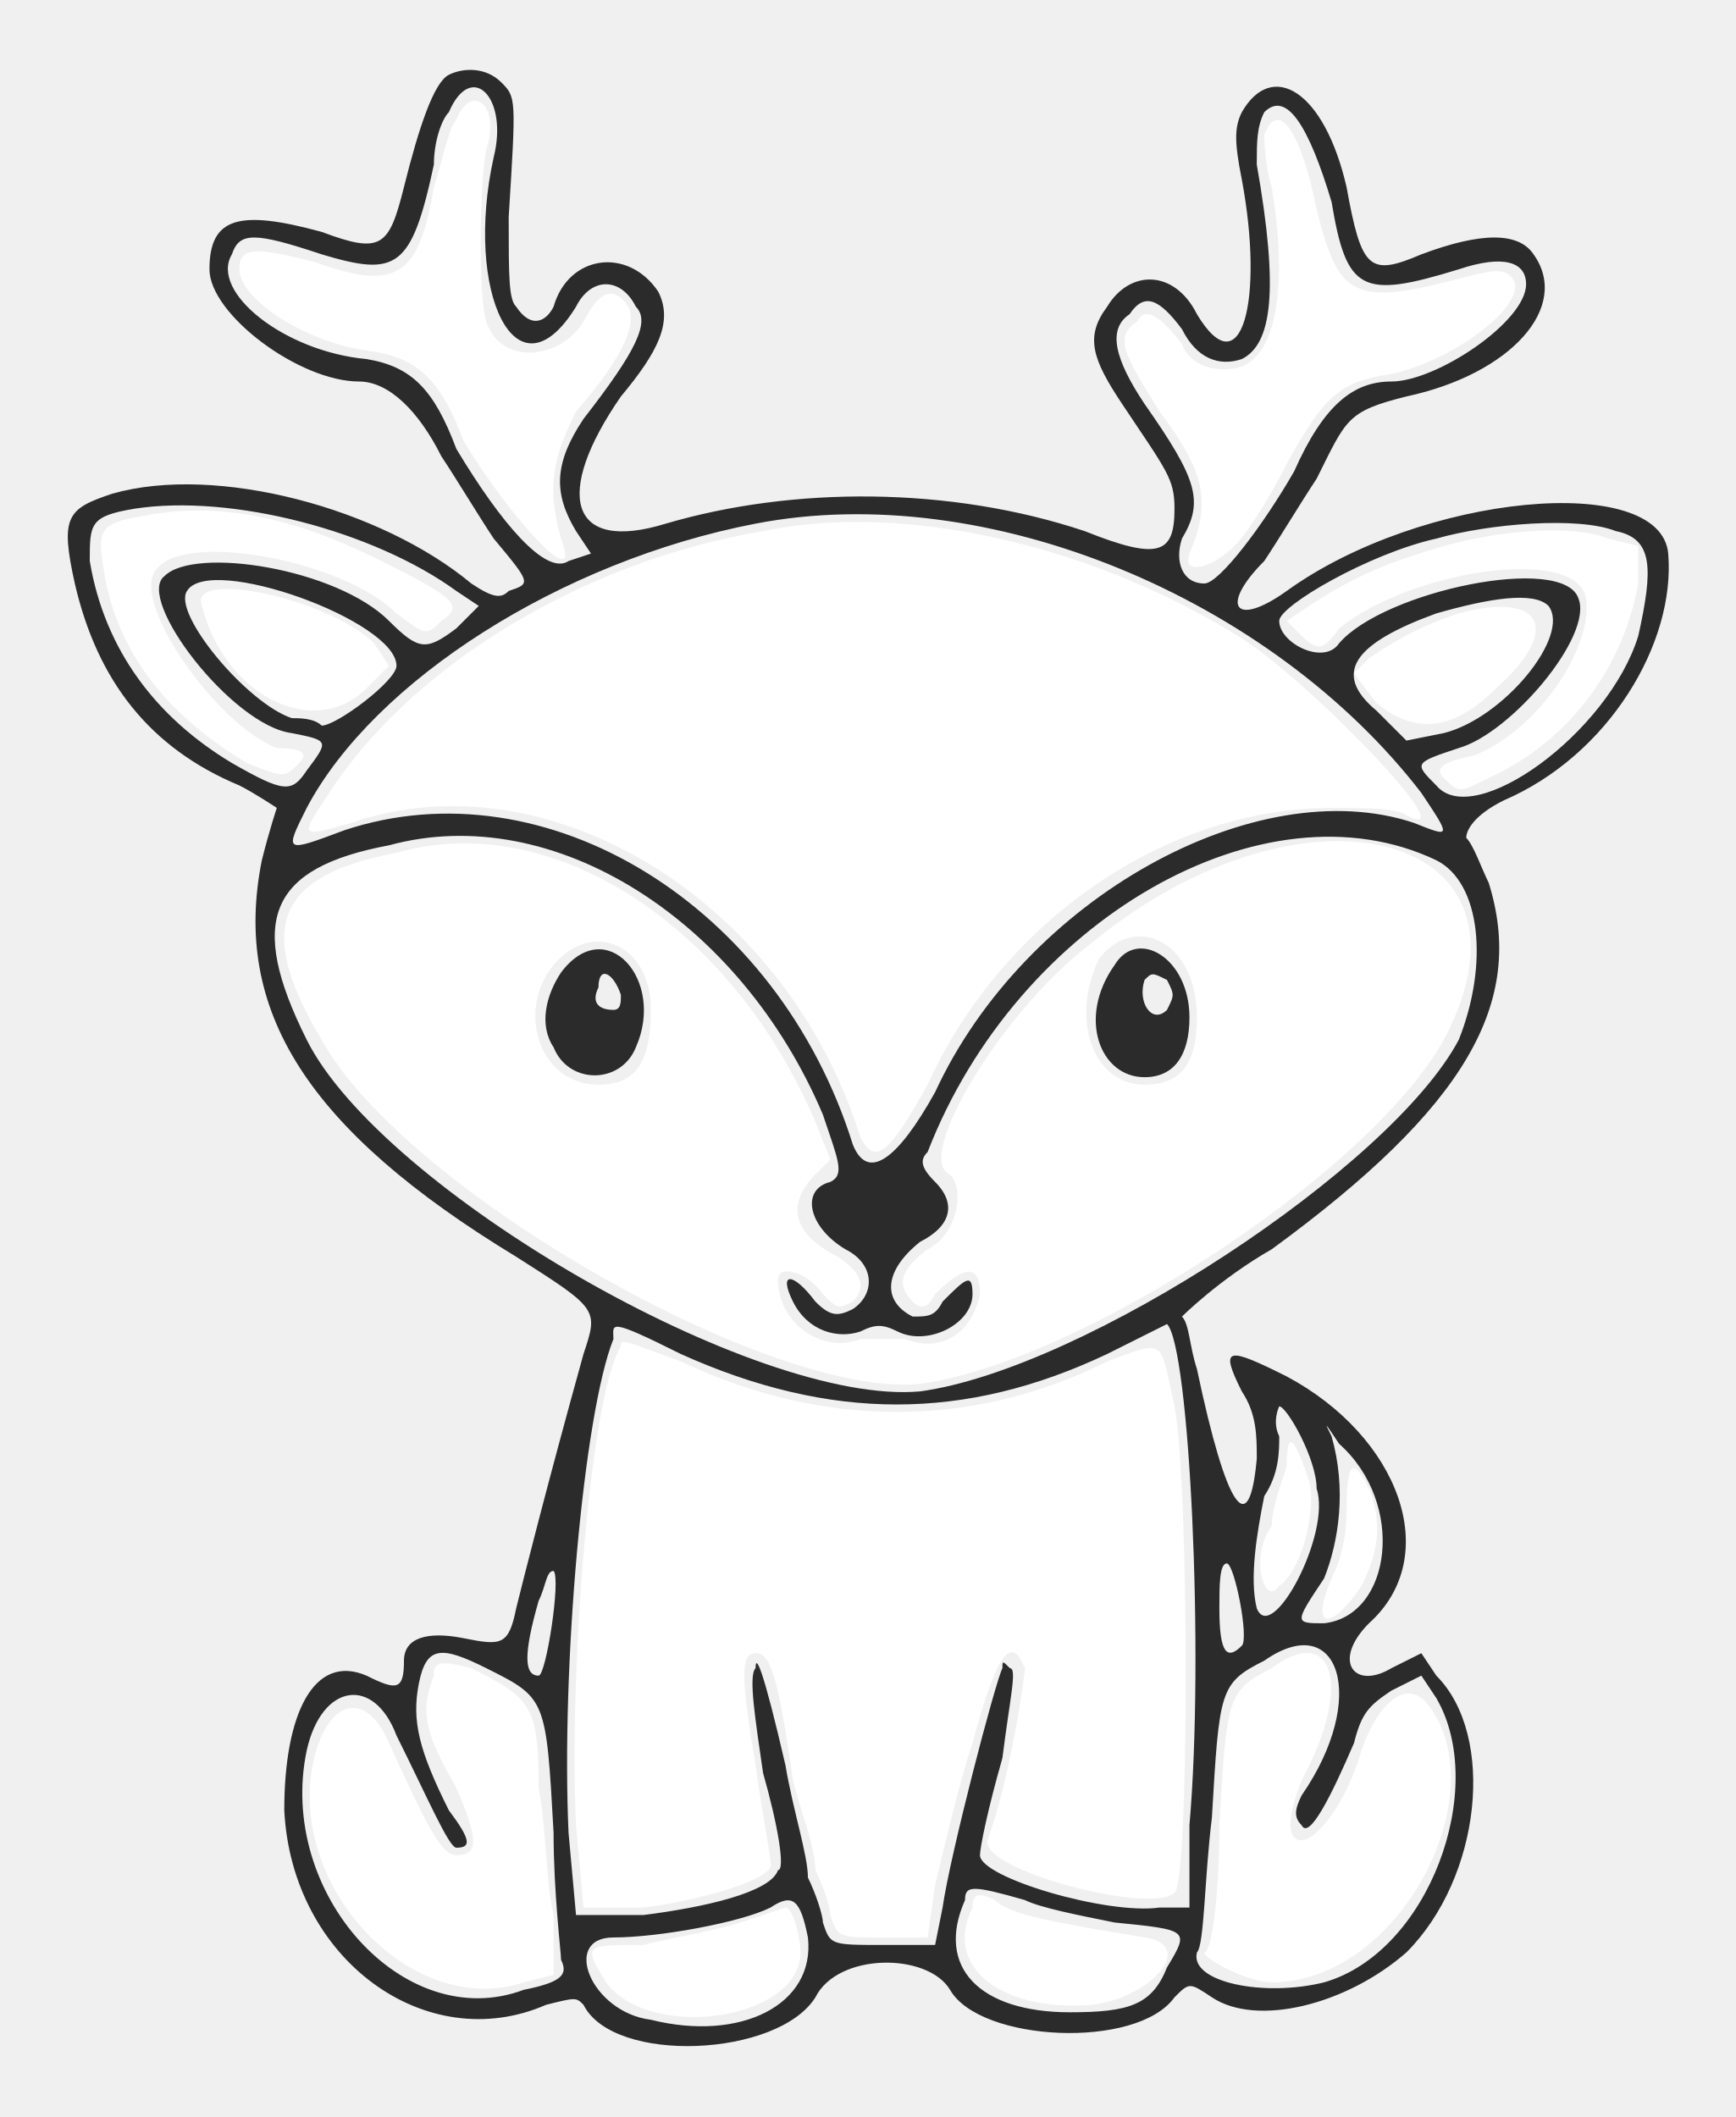
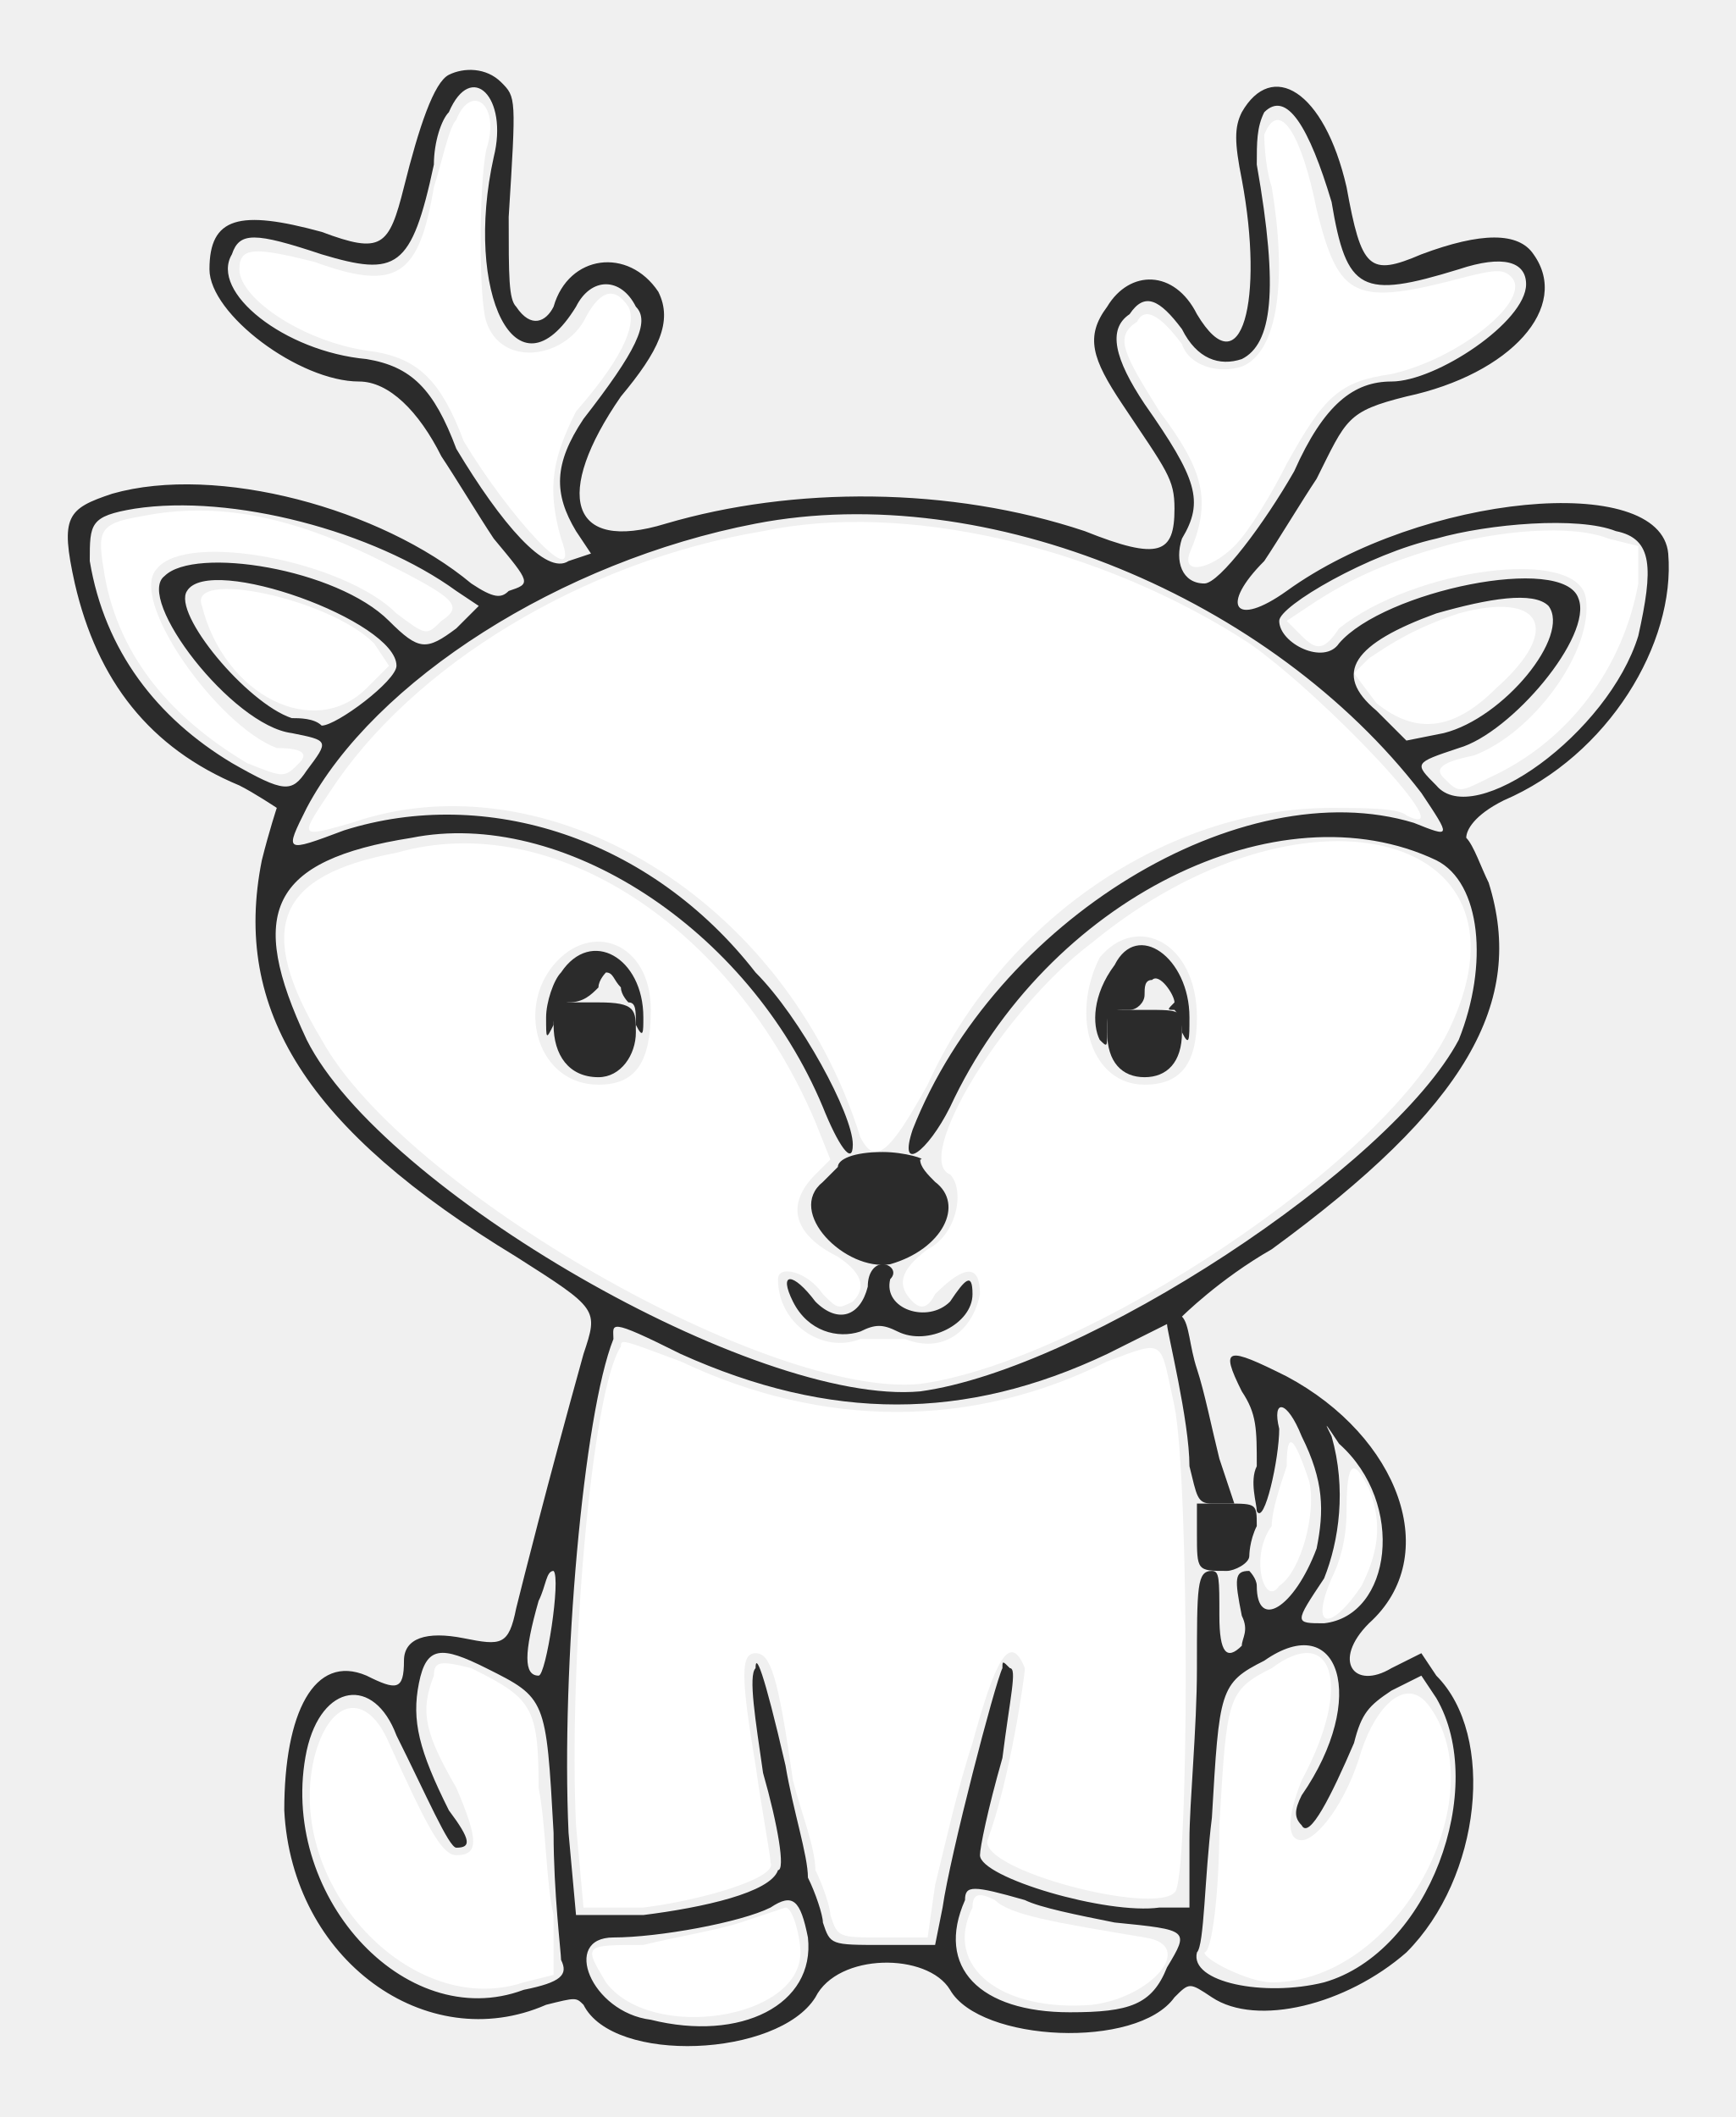
<svg xmlns="http://www.w3.org/2000/svg" viewBox="0 0 232 283">
  <g class="regions">
    <path class="region" fill="#ffffff" fill-rule="evenodd" d="M 61 16 C 60 17, 59 22, 58 25 C 56 37, 53 39, 42 35 C 34 33, 32 33, 32 36 C 32 40, 41 46, 50 47 C 56 48, 59 51, 62 59 C 68 69, 78 80, 75 72 C 73 65, 74 61, 77 55 C 84 47, 85 43, 84 41 C 82 38, 80 39, 78 43 C 75 48, 67 49, 65 43 C 64 40, 64 25, 65 20 C 67 14, 63 11, 61 16" />
    <path class="region" fill="#ffffff" fill-rule="evenodd" d="M 169 18 C 169 18, 169 22, 170 25 C 172 37, 171 47, 166 49 C 163 50, 159 49, 158 46 C 155 42, 153 41, 152 43 C 149 45, 150 47, 155 55 C 161 63, 162 67, 159 74 C 158 77, 162 76, 165 73 C 167 71, 170 66, 172 62 C 177 53, 179 51, 186 50 C 195 48, 205 40, 202 37 C 201 36, 200 36, 196 37 C 181 41, 179 40, 176 28 C 174 18, 171 13, 169 18" />
    <path class="region" fill="#ffffff" fill-rule="evenodd" d="M 19 69 C 13 70, 13 71, 14 77 C 16 88, 23 96, 33 102 C 38 104, 38 104, 40 102 C 41 101, 41 100, 37 100 C 29 97, 17 80, 21 76 C 25 71, 46 75, 53 82 C 57 85, 57 85, 59 83 C 62 81, 61 80, 51 75 C 39 69, 29 67, 19 69" />
    <path class="region" fill="#ffffff" fill-rule="evenodd" d="M 102 71 C 78 75, 55 89, 44 106 C 40 112, 40 112, 47 110 C 73 101, 105 120, 115 152 C 117 156, 119 154, 124 145 C 134 123, 156 108, 178 108 C 182 108, 187 108, 188 109 C 196 113, 177 93, 167 86 C 147 73, 121 67, 102 71" />
    <path class="region" fill="#ffffff" fill-rule="evenodd" d="M 193 73 C 186 75, 181 77, 175 81 L 172 83 174 85 C 176 87, 177 87, 179 84 C 189 76, 211 73, 212 80 C 213 87, 205 98, 197 101 C 192 102, 192 103, 193 104 C 195 106, 195 106, 199 104 C 210 99, 217 89, 219 78 L 219 73 215 72 C 210 70, 200 71, 193 73" />
    <path class="region" fill="#ffffff" fill-rule="evenodd" d="M 27 81 C 30 93, 42 99, 49 92 L 52 89 50 86 C 44 80, 25 76, 27 81" />
    <path class="region" fill="#ffffff" fill-rule="evenodd" d="M 195 82 C 189 84, 186 86, 183 88 L 181 90 184 94 C 189 98, 194 98, 200 92 C 209 84, 206 79, 195 82" />
    <path class="region" fill="#ffffff" fill-rule="evenodd" d="M 53 114 C 37 117, 34 124, 43 139 C 54 159, 103 187, 123 185 C 145 182, 186 155, 194 137 C 206 111, 174 103, 146 126 C 134 135, 122 155, 127 157 C 129 159, 128 165, 124 167 C 120 170, 120 172, 122 174 C 123 175, 124 175, 125 173 C 129 169, 131 169, 131 173 C 130 178, 126 181, 121 179 C 119 179, 116 179, 115 179 C 110 181, 104 177, 104 171 C 104 169, 108 170, 110 173 C 112 175, 112 175, 114 174 C 116 172, 115 170, 112 168 C 106 165, 105 161, 109 157 L 111 155 109 150 C 98 124, 74 108, 53 114 M 74 129 C 69 135, 72 145, 80 145 C 85 145, 87 142, 87 135 C 87 126, 79 123, 74 129 M 147 128 C 143 136, 146 145, 153 145 C 158 145, 160 142, 160 136 C 160 126, 152 122, 147 128" />
    <path class="region" fill="#ffffff" fill-rule="evenodd" d="M 83 180 C 79 186, 76 223, 77 244 L 78 255 86 255 C 94 254, 104 251, 103 249 C 103 248, 102 243, 101 236 C 99 224, 99 221, 101 221 C 103 221, 104 224, 106 238 C 107 242, 109 247, 109 250 C 110 252, 111 255, 111 256 C 112 259, 112 259, 118 259 L 124 259 125 252 C 126 248, 128 239, 130 233 C 133 222, 135 218, 137 223 C 137 224, 135 238, 132 246 C 131 250, 154 256, 157 253 C 159 252, 159 198, 157 188 C 155 179, 156 179, 148 182 C 130 191, 110 191, 91 182 C 83 179, 83 179, 83 180" />
    <path class="region" fill="#ffffff" fill-rule="evenodd" d="M 172 196 C 171 199, 170 202, 170 204 C 167 208, 169 215, 171 212 C 174 210, 176 202, 175 198 C 173 192, 172 191, 172 196" />
    <path class="region" fill="#ffffff" fill-rule="evenodd" d="M 180 202 C 180 206, 179 209, 178 211 C 175 218, 178 218, 182 212 C 184 208, 185 204, 183 199 C 181 195, 180 195, 180 202" />
    <path class="region" fill="#ffffff" fill-rule="evenodd" d="M 170 223 C 164 226, 164 227, 163 244 C 163 253, 162 261, 161 261 C 161 262, 167 265, 170 265 C 187 265, 200 240, 191 228 C 188 224, 184 228, 182 234 C 180 241, 176 246, 174 246 C 172 246, 172 243, 174 238 C 181 225, 178 217, 170 223" />
    <path class="region" fill="#ffffff" fill-rule="evenodd" d="M 58 224 C 56 229, 57 232, 61 239 C 64 246, 64 248, 61 248 C 59 248, 57 244, 52 233 C 49 226, 44 227, 42 235 C 38 252, 55 270, 70 265 L 74 264 74 256 C 73 252, 73 244, 72 239 C 72 228, 71 227, 63 223 C 59 222, 58 222, 58 224" />
    <path class="region" fill="#ffffff" fill-rule="evenodd" d="M 130 255 C 126 263, 134 269, 146 268 C 154 267, 160 260, 153 259 C 141 257, 135 256, 133 254 C 131 253, 130 253, 130 255" />
    <path class="region" fill="#ffffff" fill-rule="evenodd" d="M 99 257 C 96 258, 90 259, 86 260 C 78 260, 78 260, 81 265 C 87 273, 107 270, 107 261 C 107 259, 106 255, 105 255 C 105 255, 102 256, 99 257" />
+     <path class="region" fill="#2b2b2b" fill-rule="evenodd" d="M 74 137 C 74 141, 76 144, 80 144 C 83 144, 85 141, 85 138 C 85 135, 85 134, 80 134 L 74 134 74 137" />
+     <path class="region" fill="#2b2b2b" fill-rule="evenodd" d="M 148 138 C 148 142, 150 144, 153 144 C 156 144, 158 142, 158 138 C 158 135, 158 135, 153 135 L 148 135 148 138" />
+     <path class="region" fill="#2b2b2b" fill-rule="evenodd" d="M 112 156 C 112 156, 111 157, 110 158 C 105 162, 113 170, 119 169 C 126 167, 129 161, 125 158 C 124 157, 123 156, 123 155 C 124 155, 121 154, 118 154 C 114 154, 112 155, 112 156" />
+     <path class="region" fill="#2b2b2b" fill-rule="evenodd" d="M 160 205 C 160 210, 160 210, 164 210 C 165 210, 167 209, 167 208 C 167 208, 167 206, 168 204 C 168 201, 168 201, 164 201 L 160 201 160 205" />
  </g>
  <g class="outlines">
-     <path fill="#2b2b2b" fill-rule="evenodd" d="M 60 10 C 58 11, 56 17, 54 25 C 52 33, 51 34, 43 31 C 32 28, 28 29, 28 36 C 28 42, 40 51, 48 51 C 52 51, 56 55, 59 61 C 61 64, 64 69, 66 72 C 71 78, 71 78, 68 79 C 67 80, 66 80, 63 78 C 51 68, 29 62, 15 66 C 9 68, 8 69, 10 78 C 13 91, 20 100, 32 105 C 34 106, 37 108, 37 108 C 37 108, 36 111, 35 115 C 31 135, 41 151, 69 168 C 80 175, 80 175, 78 181 C 73 199, 70 211, 69 215 C 68 220, 67 220, 62 219 C 57 218, 54 219, 54 222 C 54 226, 53 226, 49 224 C 42 221, 38 229, 38 242 C 39 262, 57 275, 73 268 C 77 267, 77 267, 78 268 C 82 276, 104 275, 109 267 C 112 261, 124 261, 127 266 C 131 273, 152 274, 157 267 C 159 265, 159 265, 162 267 C 168 271, 180 268, 188 261 C 198 251, 200 232, 192 224 L 190 221 186 223 C 181 226, 178 222, 183 217 C 193 208, 187 192, 172 184 C 164 180, 163 180, 166 186 C 168 189, 168 192, 168 195 C 167 206, 164 202, 160 183 C 159 180, 159 177, 158 176 C 158 176, 163 171, 170 167 C 196 148, 204 134, 199 118 C 198 116, 197 113, 196 112 C 196 111, 197 109, 201 107 C 215 101, 224 86, 223 74 C 222 63, 190 66, 172 79 C 165 84, 163 81, 169 75 C 171 72, 174 67, 176 64 C 180 56, 180 55, 188 53 C 202 50, 210 41, 205 34 C 203 31, 198 31, 190 34 C 183 37, 182 36, 180 25 C 177 12, 170 8, 166 15 C 165 17, 165 19, 166 24 C 169 40, 166 52, 160 42 C 157 36, 151 36, 148 41 C 145 45, 146 48, 150 54 C 156 63, 157 64, 157 68 C 157 74, 155 75, 145 71 C 127 65, 106 65, 89 70 C 76 74, 74 66, 83 53 C 88 47, 90 43, 88 39 C 84 33, 76 34, 74 41 C 73 43, 71 44, 69 41 C 68 40, 68 37, 68 29 C 69 13, 69 13, 67 11 C 65 9, 62 9, 60 10 M 60 15 C 59 16, 58 19, 58 22 C 55 36, 53 37, 43 34 C 34 31, 32 31, 31 34 C 28 39, 38 47, 49 48 C 55 49, 58 52, 61 60 C 67 70, 73 77, 76 75 L 79 74 77 71 C 74 66, 74 62, 78 56 C 85 47, 87 43, 85 41 C 83 37, 79 37, 77 41 C 69 54, 62 39, 66 21 C 68 13, 63 8, 60 15 M 169 15 C 168 17, 168 19, 168 22 C 171 39, 170 46, 166 48 C 163 49, 160 48, 158 44 C 155 40, 153 39, 151 42 C 148 44, 149 48, 153 54 C 160 64, 161 67, 158 72 C 157 75, 158 78, 161 78 C 163 78, 169 70, 173 63 C 177 54, 181 51, 186 51 C 192 51, 204 43, 204 38 C 204 35, 201 34, 195 36 C 182 40, 180 39, 178 27 C 175 17, 172 12, 169 15 M 18 68 C 12 69, 12 70, 12 75 C 14 87, 21 96, 31 102 C 38 106, 39 106, 41 103 C 44 99, 44 99, 39 98 C 31 97, 18 80, 22 77 C 26 73, 45 76, 52 83 C 56 87, 57 87, 61 84 L 64 81 61 79 C 50 71, 31 66, 18 68 M 101 70 C 75 75, 50 91, 41 108 C 38 114, 38 114, 46 111 C 73 102, 104 121, 114 153 C 116 158, 120 155, 125 146 C 137 120, 168 103, 189 110 C 194 112, 194 112, 190 106 C 170 80, 132 64, 101 70 M 192 72 C 183 74, 171 81, 171 83 C 171 86, 177 89, 179 86 C 185 79, 209 74, 211 80 C 213 85, 202 98, 195 100 C 189 102, 189 102, 192 105 C 197 111, 215 98, 219 85 C 221 76, 221 72, 216 71 C 211 69, 199 70, 192 72 M 25 79 C 23 82, 33 94, 39 96 C 40 96, 42 96, 43 97 C 45 97, 53 91, 53 89 C 53 83, 28 74, 25 79 M 192 82 C 181 86, 178 90, 184 95 L 188 99 193 98 C 201 96, 210 85, 207 81 C 205 79, 199 80, 192 82 M 52 113 C 36 116, 33 123, 41 139 C 51 159, 101 188, 123 186 C 145 183, 186 156, 195 139 C 199 129, 198 118, 192 115 C 169 104, 136 123, 124 154 C 123 155, 123 156, 125 158 C 128 161, 127 164, 123 166 C 118 170, 118 174, 122 176 C 124 176, 125 176, 126 174 C 129 171, 130 170, 130 173 C 130 177, 124 180, 120 178 C 118 177, 117 177, 115 178 C 112 179, 108 178, 106 174 C 104 170, 106 170, 109 174 C 111 176, 112 176, 114 175 C 117 173, 117 169, 113 167 C 108 164, 107 159, 111 158 C 113 157, 112 155, 110 149 C 99 123, 74 107, 52 113 M 75 130 C 73 133, 72 137, 74 140 C 76 145, 83 145, 85 140 C 89 131, 81 122, 75 130 M 149 129 C 144 136, 147 144, 153 144 C 157 144, 159 141, 159 136 C 159 128, 152 124, 149 129 M 80 132 C 79 134, 80 135, 82 135 C 83 135, 83 134, 83 133 C 82 130, 80 129, 80 132 M 153 131 C 152 134, 154 137, 156 135 C 157 133, 157 133, 156 131 C 154 130, 154 130, 153 131 M 82 179 C 78 189, 75 223, 76 245 L 77 256 86 256 C 94 255, 103 253, 104 250 C 105 250, 104 244, 102 237 C 101 230, 100 224, 101 223 C 101 221, 102 223, 105 236 C 106 242, 108 248, 108 251 C 109 253, 110 256, 110 257 C 111 260, 111 260, 118 260 L 125 260 126 255 C 127 248, 133 225, 134 223 C 134 222, 134 222, 135 223 C 136 223, 135 227, 134 235 C 132 242, 131 247, 131 248 C 131 251, 148 256, 155 255 L 159 255 159 244 C 161 221, 159 180, 156 177 C 156 177, 152 179, 148 181 C 129 190, 111 190, 91 181 C 81 176, 82 177, 82 179 M 171 192 C 171 194, 171 197, 169 200 C 168 205, 167 211, 168 215 C 170 220, 178 205, 176 199 C 176 195, 172 188, 171 188 C 171 188, 170 190, 171 192 M 178 192 C 180 199, 179 206, 177 211 C 173 217, 173 217, 177 217 C 186 216, 188 201, 179 193 C 177 190, 177 190, 178 192 M 163 215 C 163 221, 164 222, 166 220 C 167 219, 165 209, 164 209 C 163 209, 163 212, 163 215 M 72 214 C 70 221, 70 224, 72 224 C 73 224, 75 211, 74 210 C 73 210, 73 212, 72 214 M 169 222 C 163 225, 163 226, 162 243 C 161 251, 161 260, 160 261 C 159 265, 169 267, 177 265 C 191 261, 199 239, 192 227 L 190 224 186 226 C 183 228, 182 229, 181 233 C 178 240, 175 246, 174 244 C 173 243, 173 242, 174 240 C 183 227, 179 215, 169 222 M 56 225 C 55 230, 56 234, 60 242 C 63 246, 63 247, 61 247 C 60 247, 57 240, 53 232 C 50 224, 43 225, 41 234 C 37 253, 54 272, 70 266 C 75 265, 76 264, 75 262 C 75 261, 74 253, 74 245 C 73 227, 73 227, 65 223 C 59 220, 57 220, 56 225 M 129 254 C 125 263, 131 269, 143 269 C 151 269, 154 268, 156 263 C 159 258, 159 258, 149 257 C 144 256, 139 255, 137 254 C 130 252, 129 252, 129 254 M 103 255 C 99 257, 88 259, 82 259 C 75 259, 79 269, 87 270 C 99 273, 109 268, 108 259 C 107 254, 106 253, 103 255" />
+     <path fill="#2b2b2b" fill-rule="evenodd" d="M 60 10 C 58 11, 56 17, 54 25 C 52 33, 51 34, 43 31 C 32 28, 28 29, 28 36 C 28 42, 40 51, 48 51 C 52 51, 56 55, 59 61 C 61 64, 64 69, 66 72 C 71 78, 71 78, 68 79 C 67 80, 66 80, 63 78 C 51 68, 29 62, 15 66 C 9 68, 8 69, 10 78 C 13 91, 20 100, 32 105 C 34 106, 37 108, 37 108 C 37 108, 36 111, 35 115 C 31 135, 41 151, 69 168 C 80 175, 80 175, 78 181 C 73 199, 70 211, 69 215 C 68 220, 67 220, 62 219 C 57 218, 54 219, 54 222 C 54 226, 53 226, 49 224 C 42 221, 38 229, 38 242 C 39 262, 57 275, 73 268 C 77 267, 77 267, 78 268 C 82 276, 104 275, 109 267 C 112 261, 124 261, 127 266 C 131 273, 152 274, 157 267 C 159 265, 159 265, 162 267 C 168 271, 180 268, 188 261 C 198 251, 200 232, 192 224 L 190 221 186 223 C 181 226, 178 222, 183 217 C 193 208, 187 192, 172 184 C 164 180, 163 180, 166 186 C 168 189, 168 191, 168 196 C 167 198, 168 201, 168 202 C 169 204, 171 195, 171 191 C 170 187, 172 187, 174 192 C 177 198, 177 202, 176 207 C 173 215, 168 218, 168 212 C 168 211, 167 210, 167 210 C 165 210, 165 211, 166 216 C 167 218, 166 219, 166 220 C 164 222, 163 221, 163 216 C 163 211, 163 210, 162 210 C 160 210, 160 212, 160 223 C 160 231, 159 241, 159 246 L 159 255 155 255 C 148 256, 131 251, 131 248 C 131 247, 132 242, 134 235 C 135 227, 136 223, 135 223 C 134 222, 134 222, 134 223 C 133 225, 127 248, 126 255 L 125 260 118 260 C 111 260, 111 260, 110 257 C 110 256, 109 253, 108 251 C 108 248, 106 242, 105 236 C 102 223, 101 221, 101 223 C 100 224, 101 230, 102 237 C 104 244, 105 250, 104 250 C 103 253, 94 255, 86 256 L 77 256 76 245 C 75 223, 78 189, 82 179 C 82 177, 81 176, 91 181 C 111 190, 129 190, 148 181 C 152 179, 156 177, 156 177 C 156 178, 159 190, 159 196 C 160 200, 160 201, 162 201 L 165 201 163 195 C 162 191, 161 186, 160 183 C 159 180, 159 177, 158 176 C 158 176, 163 171, 170 167 C 196 148, 204 134, 199 118 C 198 116, 197 113, 196 112 C 196 111, 197 109, 201 107 C 215 101, 224 86, 223 74 C 222 63, 190 66, 172 79 C 165 84, 163 81, 169 75 C 171 72, 174 67, 176 64 C 180 56, 180 55, 188 53 C 202 50, 210 41, 205 34 C 203 31, 198 31, 190 34 C 183 37, 182 36, 180 25 C 177 12, 170 8, 166 15 C 165 17, 165 19, 166 24 C 169 40, 166 52, 160 42 C 157 36, 151 36, 148 41 C 145 45, 146 48, 150 54 C 156 63, 157 64, 157 68 C 157 74, 155 75, 145 71 C 127 65, 106 65, 89 70 C 76 74, 74 66, 83 53 C 88 47, 90 43, 88 39 C 84 33, 76 34, 74 41 C 73 43, 71 44, 69 41 C 68 40, 68 37, 68 29 C 69 13, 69 13, 67 11 C 65 9, 62 9, 60 10 M 60 15 C 59 16, 58 19, 58 22 C 55 36, 53 37, 43 34 C 34 31, 32 31, 31 34 C 28 39, 38 47, 49 48 C 55 49, 58 52, 61 60 C 67 70, 73 77, 76 75 L 79 74 77 71 C 74 66, 74 62, 78 56 C 85 47, 87 43, 85 41 C 83 37, 79 37, 77 41 C 69 54, 62 39, 66 21 C 68 13, 63 8, 60 15 M 169 15 C 168 17, 168 19, 168 22 C 171 39, 170 46, 166 48 C 163 49, 160 48, 158 44 C 155 40, 153 39, 151 42 C 148 44, 149 48, 153 54 C 160 64, 161 67, 158 72 C 157 75, 158 78, 161 78 C 163 78, 169 70, 173 63 C 177 54, 181 51, 186 51 C 192 51, 204 43, 204 38 C 204 35, 201 34, 195 36 C 182 40, 180 39, 178 27 C 175 17, 172 12, 169 15 M 18 68 C 12 69, 12 70, 12 75 C 14 87, 21 96, 31 102 C 38 106, 39 106, 41 103 C 44 99, 44 99, 39 98 C 31 97, 18 80, 22 77 C 26 73, 45 76, 52 83 C 56 87, 57 87, 61 84 L 64 81 61 79 C 50 71, 31 66, 18 68 M 101 70 C 75 75, 50 91, 41 108 C 38 114, 38 114, 46 111 C 65 105, 87 112, 101 130 C 107 136, 114 149, 114 153 C 114 156, 112 153, 110 148 C 100 124, 75 108, 55 112 C 36 115, 33 122, 41 139 C 51 159, 101 188, 123 186 C 145 183, 186 156, 195 139 C 199 129, 198 118, 192 115 C 171 105, 140 120, 127 148 C 124 154, 120 157, 122 151 C 133 123, 166 103, 189 110 C 194 112, 194 112, 190 106 C 170 80, 132 64, 101 70 M 192 72 C 183 74, 171 81, 171 83 C 171 86, 177 89, 179 86 C 185 79, 209 74, 211 80 C 213 85, 202 98, 195 100 C 189 102, 189 102, 192 105 C 197 111, 215 98, 219 85 C 221 76, 221 72, 216 71 C 211 69, 199 70, 192 72 M 25 79 C 23 82, 33 94, 39 96 C 40 96, 42 96, 43 97 C 45 97, 53 91, 53 89 C 53 83, 28 74, 25 79 M 192 82 C 181 86, 178 90, 184 95 L 188 99 193 98 C 201 96, 210 85, 207 81 C 205 79, 199 80, 192 82 M 75 130 C 74 131, 73 134, 73 136 C 73 139, 73 139, 74 137 C 74 135, 75 134, 76 134 C 78 134, 79 133, 80 132 C 80 131, 81 130, 81 130 C 82 130, 82 131, 83 132 C 83 133, 84 134, 84 134 C 85 134, 85 135, 85 137 C 86 139, 86 138, 86 136 C 86 128, 79 124, 75 130 M 149 129 C 146 133, 146 137, 147 139 C 148 140, 148 140, 148 138 C 148 135, 148 135, 151 135 C 152 135, 153 134, 153 133 C 153 132, 153 131, 154 131 C 155 130, 157 133, 157 134 C 156 135, 156 135, 157 135 C 157 135, 158 136, 158 138 C 159 140, 159 139, 159 136 C 159 128, 152 123, 149 129 M 116 172 C 115 176, 112 177, 109 174 C 106 170, 104 170, 106 174 C 108 178, 112 179, 115 178 C 117 177, 118 177, 120 178 C 124 180, 130 177, 130 173 C 130 170, 129 171, 127 174 C 124 177, 118 175, 119 171 C 120 170, 119 169, 118 169 C 117 169, 116 170, 116 172 M 178 192 C 180 199, 179 206, 177 211 C 173 217, 173 217, 177 217 C 186 216, 188 201, 179 193 C 177 190, 177 190, 178 192 M 72 214 C 70 221, 70 224, 72 224 C 73 224, 75 211, 74 210 C 73 210, 73 212, 72 214 M 169 222 C 163 225, 163 226, 162 243 C 161 251, 161 260, 160 261 C 159 265, 169 267, 177 265 C 191 261, 199 239, 192 227 L 190 224 186 226 C 183 228, 182 229, 181 233 C 178 240, 175 246, 174 244 C 173 243, 173 242, 174 240 C 183 227, 179 215, 169 222 M 56 225 C 55 230, 56 234, 60 242 C 63 246, 63 247, 61 247 C 60 247, 57 240, 53 232 C 50 224, 43 225, 41 234 C 37 253, 54 272, 70 266 C 75 265, 76 264, 75 262 C 75 261, 74 253, 74 245 C 73 227, 73 227, 65 223 C 59 220, 57 220, 56 225 M 129 254 C 125 263, 131 269, 143 269 C 151 269, 154 268, 156 263 C 159 258, 159 258, 149 257 C 144 256, 139 255, 137 254 C 130 252, 129 252, 129 254 M 103 255 C 99 257, 88 259, 82 259 C 75 259, 79 269, 87 270 C 99 273, 109 268, 108 259 C 107 254, 106 253, 103 255" />
  </g>
</svg>
